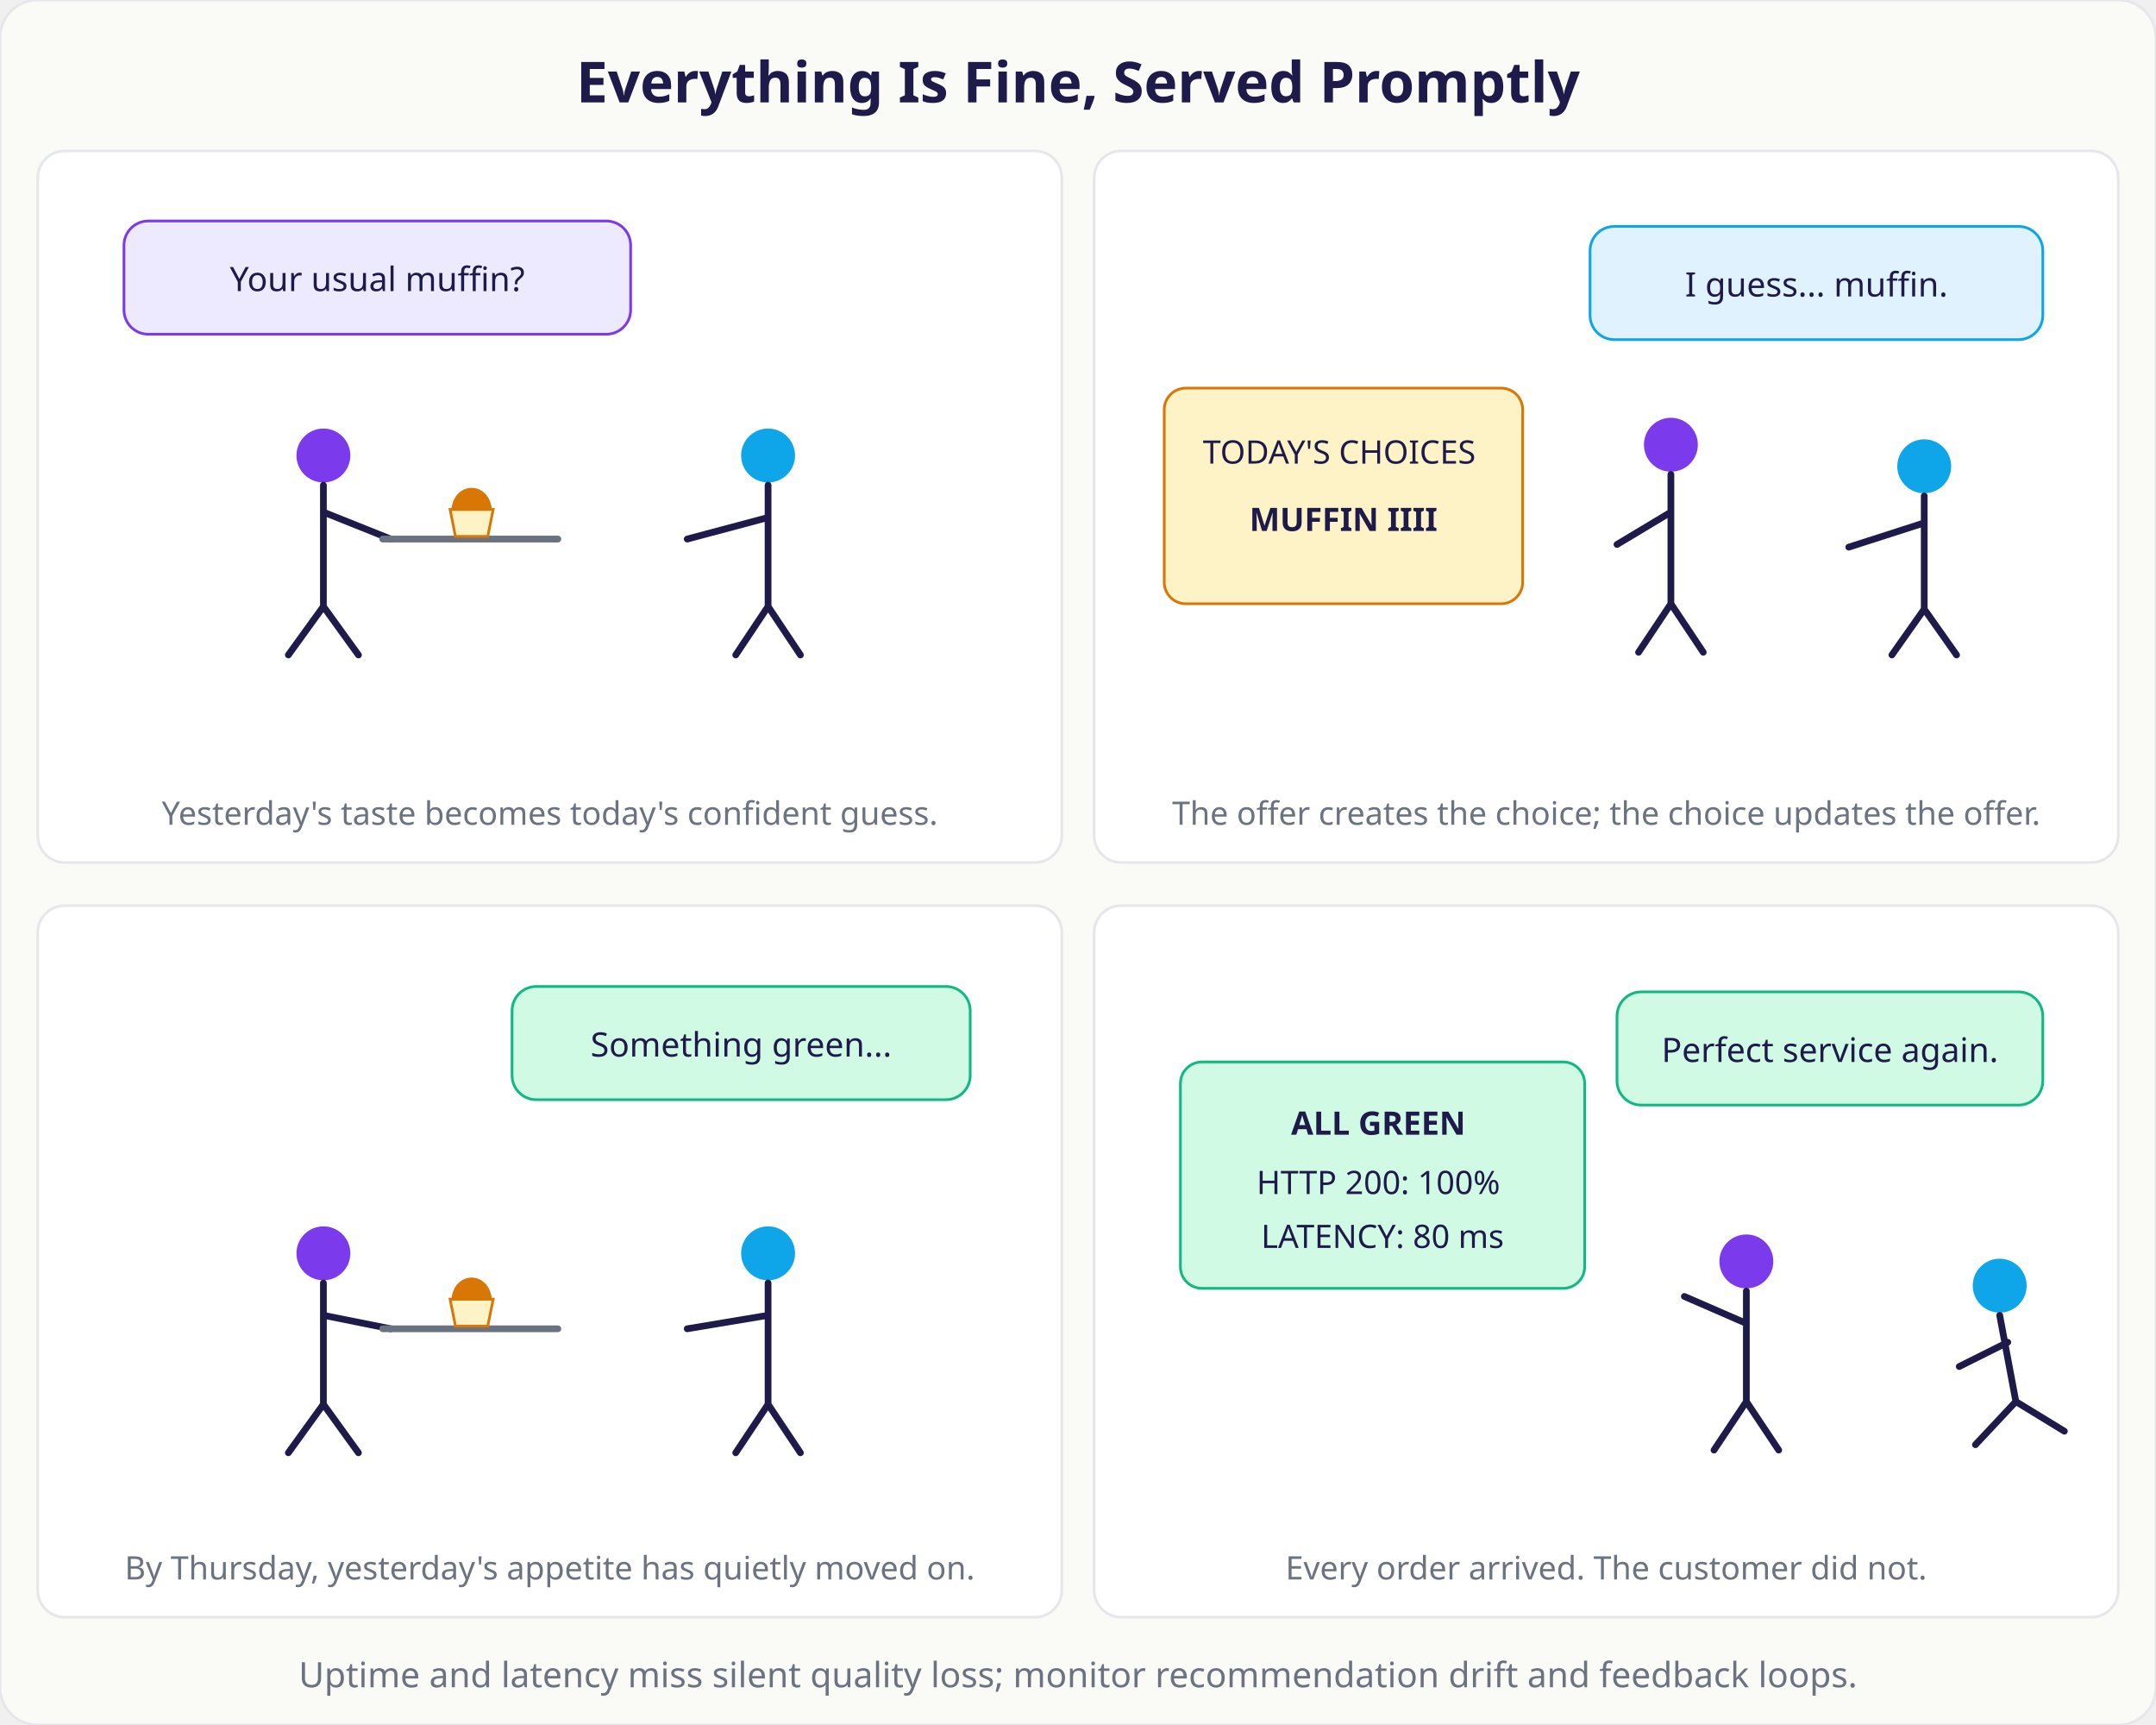
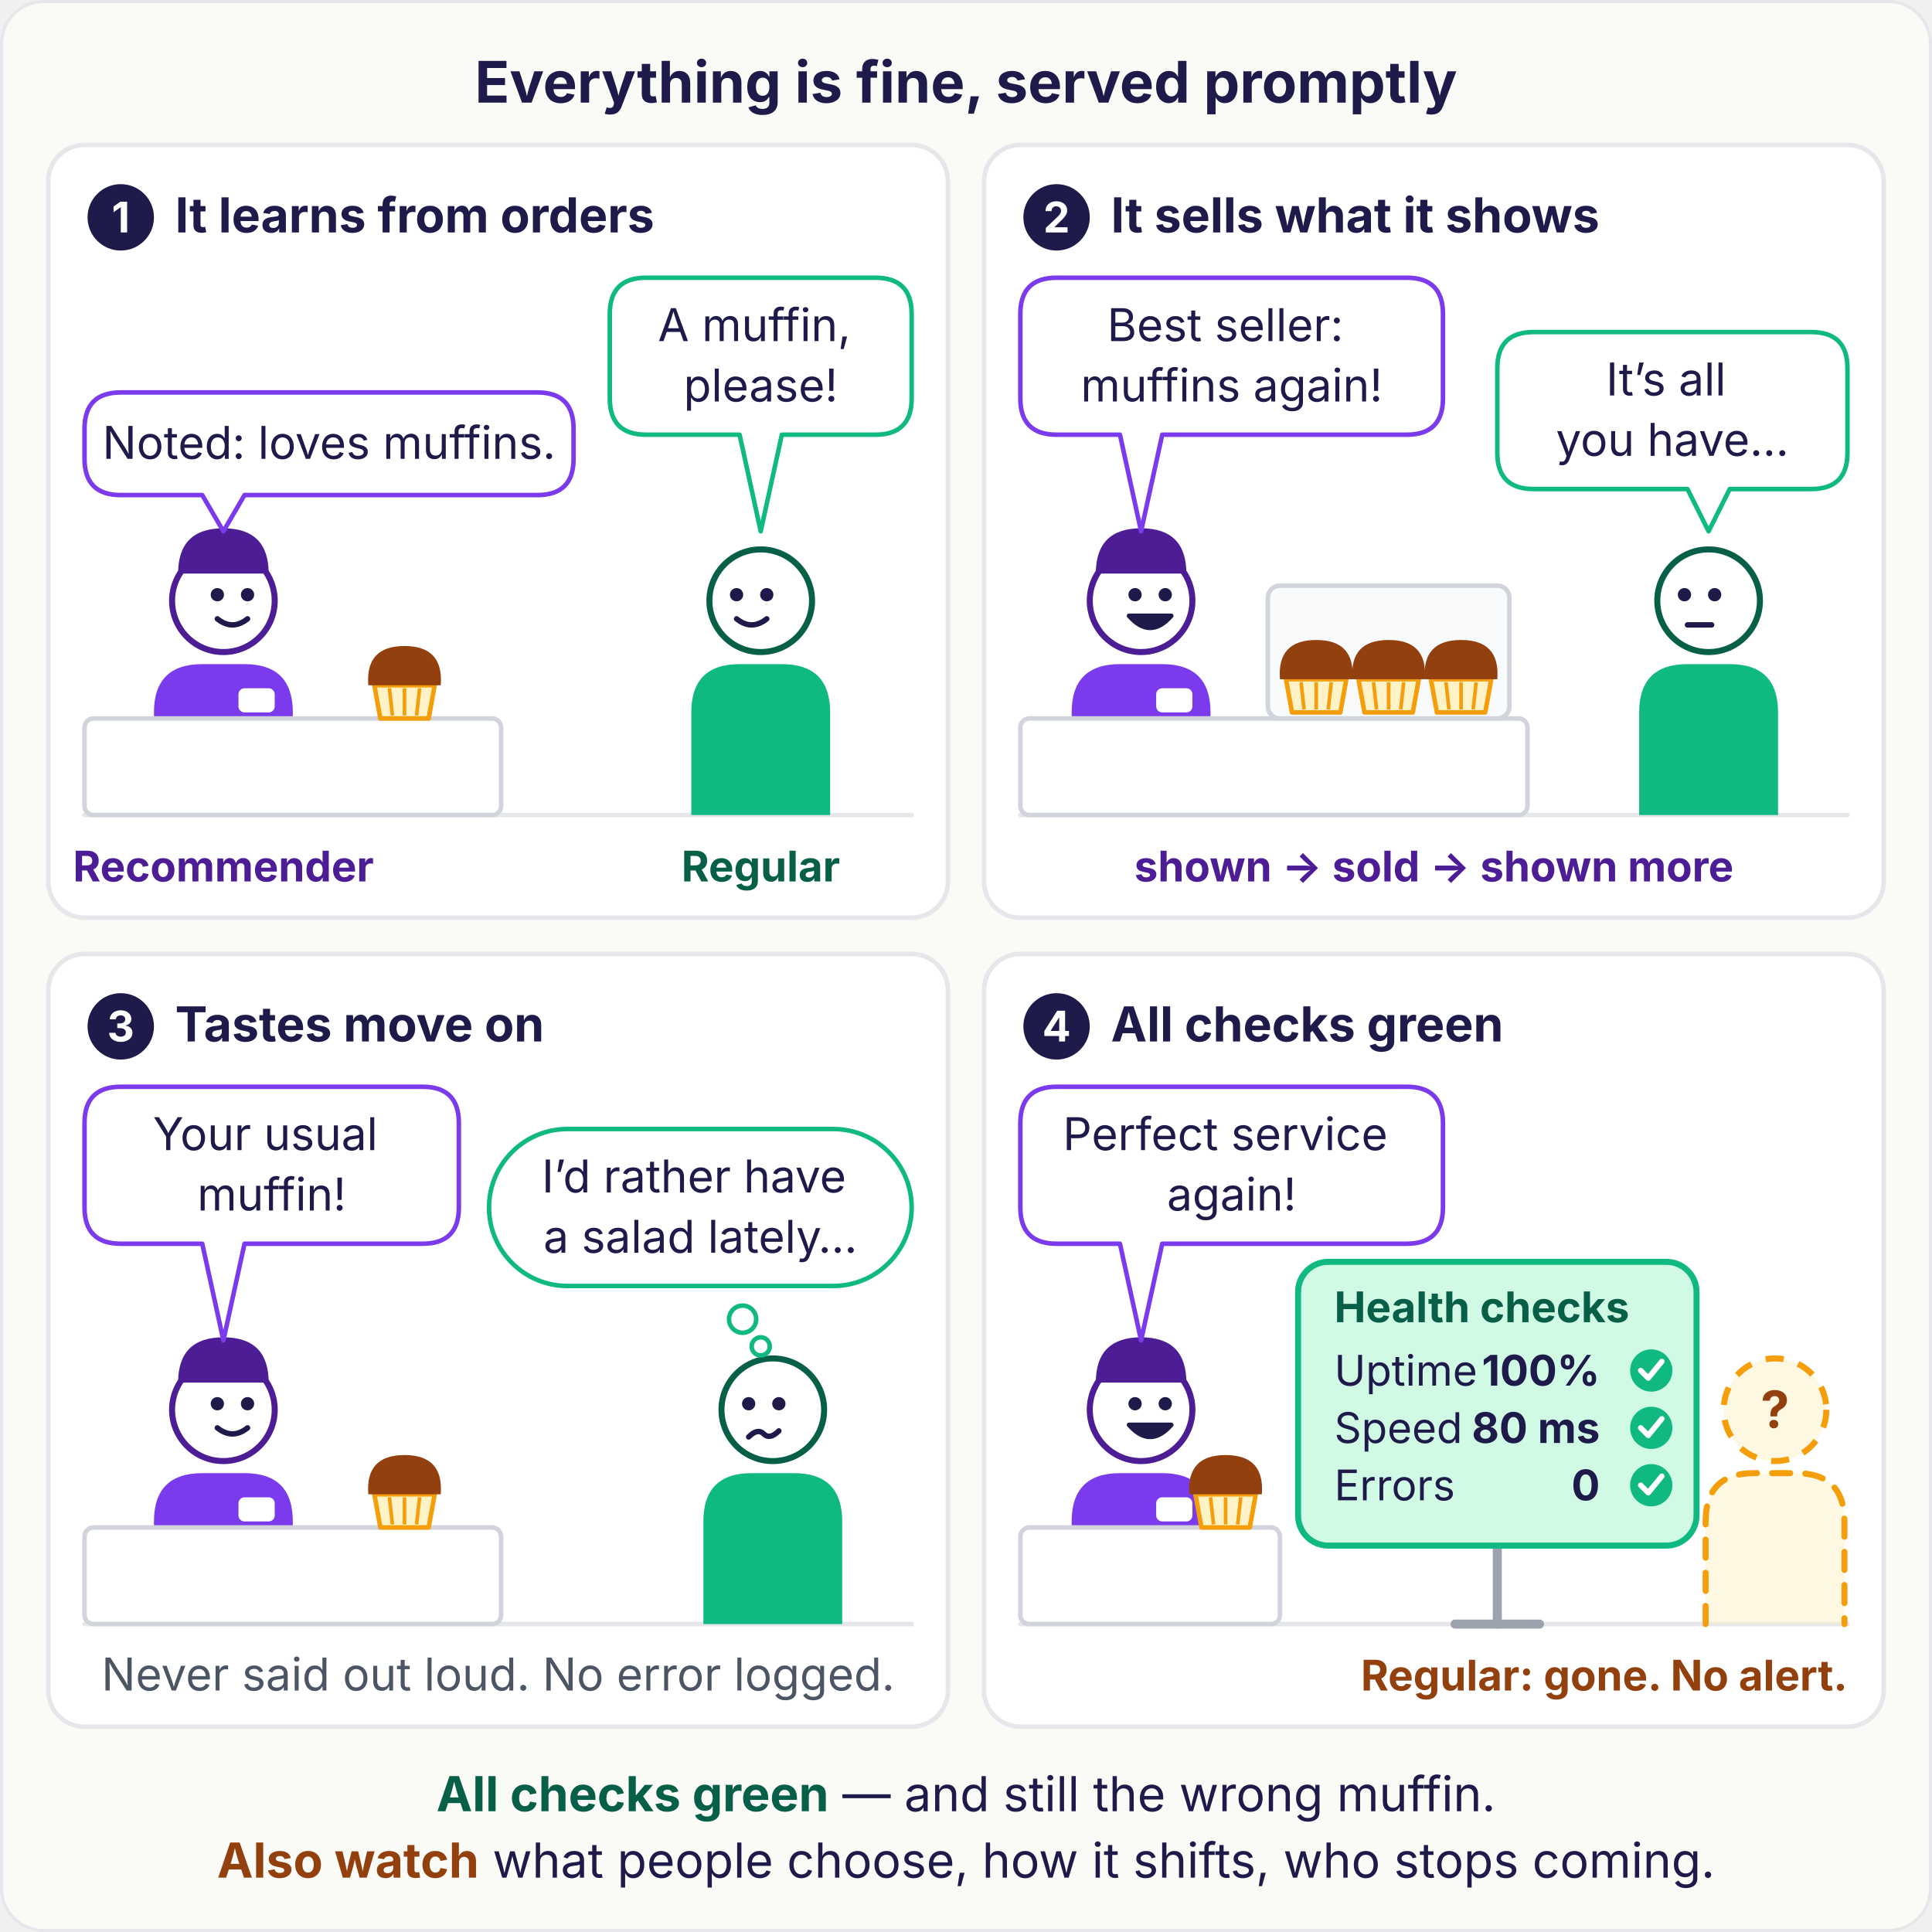
- <svg xmlns="http://www.w3.org/2000/svg" viewBox="0 0 800 640" font-family="system-ui,sans-serif">
-   <rect width="800" height="640" rx="14" fill="#FAFAF7" stroke="#E5E7EB" />
-   <text x="400" y="38" font-size="21" font-weight="700" fill="#1E1B4B" text-anchor="middle">Everything Is Fine, Served Promptly</text>
-   <rect x="14" y="56" width="380" height="264" rx="10" fill="#FFFFFF" stroke="#E5E7EB" />
-   <rect x="46" y="82" width="188" height="42" rx="9" fill="#EDE9FE" stroke="#7C3AED" />
-   <text x="140" y="108" font-size="12.5" fill="#1E1B4B" text-anchor="middle">Your usual muffin?</text>
-   <circle cx="120" cy="169" r="10" fill="#7C3AED" />
-   <path d="M120 180 L120 225 M120 190 L145 200 M120 225 L107 243 M120 225 L133 243" fill="none" stroke="#1E1B4B" stroke-width="2.5" stroke-linecap="round" />
-   <circle cx="285" cy="169" r="10" fill="#0EA5E9" />
-   <path d="M285 180 L285 225 M285 192 L255 200 M285 225 L273 243 M285 225 L297 243" fill="none" stroke="#1E1B4B" stroke-width="2.5" stroke-linecap="round" />
-   <path d="M142 200 L207 200" fill="none" stroke="#6B7280" stroke-width="2.5" stroke-linecap="round" />
-   <path d="M167 189 L183 189 L181 199 L169 199 Z" fill="#FEF3C7" stroke="#D97706" />
-   <path d="M168 189 C169 179 181 179 182 189 Z" fill="#D97706" stroke="#D97706" />
-   <text x="204" y="306" font-size="12" fill="#6B7280" text-anchor="middle">Yesterday's taste becomes today's confident guess.</text>
-   <rect x="406" y="56" width="380" height="264" rx="10" fill="#FFFFFF" stroke="#E5E7EB" />
-   <rect x="432" y="144" width="133" height="80" rx="8" fill="#FEF3C7" stroke="#D97706" />
-   <text x="498.5" y="172" font-size="12" fill="#1E1B4B" text-anchor="middle">
-     <tspan x="498.5" dy="0">TODAY'S CHOICES</tspan>
-     <tspan x="498.5" dy="25" font-weight="700">MUFFIN  IIII</tspan>
-   </text>
-   <rect x="590" y="84" width="168" height="42" rx="9" fill="#E0F2FE" stroke="#0EA5E9" />
-   <text x="674" y="110" font-size="12.5" fill="#1E1B4B" text-anchor="middle">I guess... muffin.</text>
-   <circle cx="620" cy="165" r="10" fill="#7C3AED" />
-   <path d="M620 176 L620 224 M620 190 L600 202 M620 224 L608 242 M620 224 L632 242" fill="none" stroke="#1E1B4B" stroke-width="2.5" stroke-linecap="round" />
-   <circle cx="714" cy="173" r="10" fill="#0EA5E9" />
-   <path d="M714 184 L714 226 M714 194 L686 203 M714 226 L702 243 M714 226 L726 243" fill="none" stroke="#1E1B4B" stroke-width="2.5" stroke-linecap="round" />
-   <text x="596" y="306" font-size="12" fill="#6B7280" text-anchor="middle">The offer creates the choice; the choice updates the offer.</text>
-   <rect x="14" y="336" width="380" height="264" rx="10" fill="#FFFFFF" stroke="#E5E7EB" />
-   <rect x="190" y="366" width="170" height="42" rx="9" fill="#D1FAE5" stroke="#10B981" />
-   <text x="275" y="392" font-size="12.5" fill="#1E1B4B" text-anchor="middle">Something green...</text>
-   <circle cx="120" cy="465" r="10" fill="#7C3AED" />
-   <path d="M120 476 L120 521 M120 488 L145 493 M120 521 L107 539 M120 521 L133 539" fill="none" stroke="#1E1B4B" stroke-width="2.5" stroke-linecap="round" />
-   <circle cx="285" cy="465" r="10" fill="#0EA5E9" />
-   <path d="M285 476 L285 521 M285 488 L255 493 M285 521 L273 539 M285 521 L297 539" fill="none" stroke="#1E1B4B" stroke-width="2.5" stroke-linecap="round" />
-   <path d="M142 493 L207 493" fill="none" stroke="#6B7280" stroke-width="2.5" stroke-linecap="round" />
-   <path d="M167 482 L183 482 L181 492 L169 492 Z" fill="#FEF3C7" stroke="#D97706" />
-   <path d="M168 482 C169 472 181 472 182 482 Z" fill="#D97706" stroke="#D97706" />
-   <text x="204" y="586" font-size="12" fill="#6B7280" text-anchor="middle">By Thursday, yesterday's appetite has quietly moved on.</text>
-   <rect x="406" y="336" width="380" height="264" rx="10" fill="#FFFFFF" stroke="#E5E7EB" />
-   <rect x="438" y="394" width="150" height="84" rx="8" fill="#D1FAE5" stroke="#10B981" />
-   <text x="513" y="421" font-size="12" fill="#1E1B4B" text-anchor="middle">
-     <tspan x="513" dy="0" font-weight="700">ALL GREEN</tspan>
-     <tspan x="513" dy="22">HTTP 200: 100%</tspan>
-     <tspan x="513" dy="20">LATENCY: 80 ms</tspan>
-   </text>
-   <rect x="600" y="368" width="158" height="42" rx="9" fill="#D1FAE5" stroke="#10B981" />
-   <text x="679" y="394" font-size="12.5" fill="#1E1B4B" text-anchor="middle">Perfect service again.</text>
-   <circle cx="648" cy="468" r="10" fill="#7C3AED" />
-   <path d="M648 479 L648 520 M648 491 L625 481 M648 520 L636 538 M648 520 L660 538" fill="none" stroke="#1E1B4B" stroke-width="2.5" stroke-linecap="round" />
-   <circle cx="742" cy="477" r="10" fill="#0EA5E9" />
-   <path d="M742 488 L748 520 M745 498 L727 507 M748 520 L733 536 M748 520 L766 531" fill="none" stroke="#1E1B4B" stroke-width="2.5" stroke-linecap="round" />
-   <text x="596" y="586" font-size="12" fill="#6B7280" text-anchor="middle">Every order arrived. The customer did not.</text>
-   <text x="400" y="626" font-size="13" fill="#6B7280" text-anchor="middle">Uptime and latency miss silent quality loss; monitor recommendation drift and feedback loops.</text>
+ <svg xmlns="http://www.w3.org/2000/svg" viewBox="0 0 640 640" font-family="system-ui, -apple-system, 'Segoe UI', sans-serif" role="img" aria-labelledby="pb082-title pb082-desc">
+   <defs>
+     <g id="pb082-muffin">
+       <path d="M-8,0 L-10,-11 H10 L8,0 Z" fill="#FEF3C7" stroke="#F59E0B" stroke-width="1.5" stroke-linejoin="round" />
+       <path d="M-4,-1 L-5,-10 M0,-1 V-10 M4,-1 L5,-10" stroke="#F59E0B" stroke-width="1.2" />
+       <path d="M-12,-11 Q-13,-24 0,-24 Q13,-24 12,-11 Z" fill="#92400E" />
+     </g>
+   </defs>
+   <rect x=".5" y=".5" width="639" height="639" rx="14" fill="#FAFAF7" stroke="#E5E7EB" />
+   <text x="320" y="34" text-anchor="middle" font-size="19" font-weight="700" fill="#1E1B4B">Everything is fine, served promptly</text>
+   <g transform="translate(16,48)">
+     <rect x="0" y="0" width="298" height="256" rx="12" fill="#FFFFFF" stroke="#E5E7EB" stroke-width="1.5" />
+     <circle cx="24" cy="24" r="11" fill="#1E1B4B" />
+     <text x="24" y="29" text-anchor="middle" font-size="14" font-weight="700" fill="#FFFFFF">1</text>
+     <text x="42" y="29" font-size="16" font-weight="700" fill="#1E1B4B">It learns from orders</text>
+     <path d="M12,222 H286" stroke="#E5E7EB" stroke-width="1.5" stroke-linecap="round" />
+     <path d="M35,222 V188 Q35,172 51,172 H65 Q81,172 81,188 V222 Z" fill="#7C3AED" />
+     <rect x="63" y="180" width="12" height="8" rx="2" fill="#FFFFFF" />
+     <circle cx="58" cy="151" r="17" fill="#FFFFFF" stroke="#4C1D95" stroke-width="2" />
+     <circle cx="56" cy="149" r="2.2" fill="#1E1B4B" />
+     <circle cx="66" cy="149" r="2.2" fill="#1E1B4B" />
+     <path d="M56,157 Q61,161 66,157" fill="none" stroke="#1E1B4B" stroke-width="1.8" stroke-linecap="round" />
+     <path d="M43,142 Q43,127 58,127 Q73,127 73,142 Z" fill="#4C1D95" />
+     <rect x="12" y="190" width="138" height="32" rx="3" fill="#FFFFFF" stroke="#D1D5DB" stroke-width="1.5" />
+     <use href="#pb082-muffin" x="118" y="190" />
+     <path d="M213,222 V188 Q213,172 229,172 H243 Q259,172 259,188 V222 Z" fill="#10B981" />
+     <circle cx="236" cy="151" r="17" fill="#FFFFFF" stroke="#065F46" stroke-width="2" />
+     <circle cx="228" cy="149" r="2.2" fill="#1E1B4B" />
+     <circle cx="238" cy="149" r="2.2" fill="#1E1B4B" />
+     <path d="M228,157 Q233,161 238,157" fill="none" stroke="#1E1B4B" stroke-width="1.8" stroke-linecap="round" />
+     <path d="M198,44 H274 Q286,44 286,56 V84 Q286,96 274,96 H243 L236,128 L229,96 H198 Q186,96 186,84 V56 Q186,44 198,44 Z" fill="#FFFFFF" stroke="#10B981" stroke-width="1.5" stroke-linejoin="round" />
+     <text x="236" y="65" text-anchor="middle" font-size="15" fill="#1E1B4B">
+       <tspan x="236">A muffin,</tspan>
+       <tspan x="236" dy="20">please!</tspan>
+     </text>
+     <path d="M24,82 H162 Q174,82 174,94 V104 Q174,116 162,116 H65 L58,128 L51,116 H24 Q12,116 12,104 V94 Q12,82 24,82 Z" fill="#FFFFFF" stroke="#7C3AED" stroke-width="1.5" stroke-linejoin="round" />
+     <text x="93" y="104" text-anchor="middle" font-size="15" fill="#1E1B4B">Noted: loves muffins.</text>
+     <text x="58" y="244" text-anchor="middle" font-size="14" font-weight="700" fill="#4C1D95">Recommender</text>
+     <text x="236" y="244" text-anchor="middle" font-size="14" font-weight="700" fill="#065F46">Regular</text>
+   </g>
+   <g transform="translate(326,48)">
+     <rect x="0" y="0" width="298" height="256" rx="12" fill="#FFFFFF" stroke="#E5E7EB" stroke-width="1.5" />
+     <circle cx="24" cy="24" r="11" fill="#1E1B4B" />
+     <text x="24" y="29" text-anchor="middle" font-size="14" font-weight="700" fill="#FFFFFF">2</text>
+     <text x="42" y="29" font-size="16" font-weight="700" fill="#1E1B4B">It sells what it shows</text>
+     <path d="M12,222 H286" stroke="#E5E7EB" stroke-width="1.5" stroke-linecap="round" />
+     <path d="M29,222 V188 Q29,172 45,172 H59 Q75,172 75,188 V222 Z" fill="#7C3AED" />
+     <rect x="57" y="180" width="12" height="8" rx="2" fill="#FFFFFF" />
+     <circle cx="52" cy="151" r="17" fill="#FFFFFF" stroke="#4C1D95" stroke-width="2" />
+     <circle cx="50" cy="149" r="2.2" fill="#1E1B4B" />
+     <circle cx="60" cy="149" r="2.2" fill="#1E1B4B" />
+     <path d="M48,156 Q55,164 62,156 Z" fill="#1E1B4B" stroke="#1E1B4B" stroke-width="1.5" stroke-linejoin="round" />
+     <path d="M37,142 Q37,127 52,127 Q67,127 67,142 Z" fill="#4C1D95" />
+     <rect x="12" y="190" width="168" height="32" rx="3" fill="#FFFFFF" stroke="#D1D5DB" stroke-width="1.5" />
+     <rect x="94" y="146" width="80" height="44" rx="4" fill="#F9FAFB" stroke="#D1D5DB" stroke-width="1.5" />
+     <use href="#pb082-muffin" x="110" y="188" />
+     <use href="#pb082-muffin" x="134" y="188" />
+     <use href="#pb082-muffin" x="158" y="188" />
+     <path d="M217,222 V188 Q217,172 233,172 H247 Q263,172 263,188 V222 Z" fill="#10B981" />
+     <circle cx="240" cy="151" r="17" fill="#FFFFFF" stroke="#065F46" stroke-width="2" />
+     <circle cx="232" cy="149" r="2.2" fill="#1E1B4B" />
+     <circle cx="242" cy="149" r="2.2" fill="#1E1B4B" />
+     <path d="M233,159 H241" stroke="#1E1B4B" stroke-width="1.8" stroke-linecap="round" />
+     <path d="M24,44 H140 Q152,44 152,56 V84 Q152,96 140,96 H59 L52,128 L45,96 H24 Q12,96 12,84 V56 Q12,44 24,44 Z" fill="#FFFFFF" stroke="#7C3AED" stroke-width="1.5" stroke-linejoin="round" />
+     <text x="82" y="65" text-anchor="middle" font-size="15" fill="#1E1B4B">
+       <tspan x="82">Best seller:</tspan>
+       <tspan x="82" dy="20">muffins again!</tspan>
+     </text>
+     <path d="M182,62 H274 Q286,62 286,74 V102 Q286,114 274,114 H247 L240,128 L233,114 H182 Q170,114 170,102 V74 Q170,62 182,62 Z" fill="#FFFFFF" stroke="#10B981" stroke-width="1.5" stroke-linejoin="round" />
+     <text x="228" y="83" text-anchor="middle" font-size="15" fill="#1E1B4B">
+       <tspan x="228">It’s all</tspan>
+       <tspan x="228" dy="20">you have…</tspan>
+     </text>
+     <text x="149" y="244" text-anchor="middle" font-size="14" font-weight="700" fill="#4C1D95">shown → sold → shown more</text>
+   </g>
+   <g transform="translate(16,316)">
+     <rect x="0" y="0" width="298" height="256" rx="12" fill="#FFFFFF" stroke="#E5E7EB" stroke-width="1.5" />
+     <circle cx="24" cy="24" r="11" fill="#1E1B4B" />
+     <text x="24" y="29" text-anchor="middle" font-size="14" font-weight="700" fill="#FFFFFF">3</text>
+     <text x="42" y="29" font-size="16" font-weight="700" fill="#1E1B4B">Tastes move on</text>
+     <path d="M12,222 H286" stroke="#E5E7EB" stroke-width="1.5" stroke-linecap="round" />
+     <path d="M35,222 V188 Q35,172 51,172 H65 Q81,172 81,188 V222 Z" fill="#7C3AED" />
+     <rect x="63" y="180" width="12" height="8" rx="2" fill="#FFFFFF" />
+     <circle cx="58" cy="151" r="17" fill="#FFFFFF" stroke="#4C1D95" stroke-width="2" />
+     <circle cx="56" cy="149" r="2.2" fill="#1E1B4B" />
+     <circle cx="66" cy="149" r="2.2" fill="#1E1B4B" />
+     <path d="M56,157 Q61,161 66,157" fill="none" stroke="#1E1B4B" stroke-width="1.8" stroke-linecap="round" />
+     <path d="M43,142 Q43,127 58,127 Q73,127 73,142 Z" fill="#4C1D95" />
+     <rect x="12" y="190" width="138" height="32" rx="3" fill="#FFFFFF" stroke="#D1D5DB" stroke-width="1.5" />
+     <use href="#pb082-muffin" x="118" y="190" />
+     <path d="M217,222 V188 Q217,172 233,172 H247 Q263,172 263,188 V222 Z" fill="#10B981" />
+     <circle cx="240" cy="151" r="17" fill="#FFFFFF" stroke="#065F46" stroke-width="2" />
+     <circle cx="232" cy="149" r="2.2" fill="#1E1B4B" />
+     <circle cx="242" cy="149" r="2.2" fill="#1E1B4B" />
+     <path d="M232,160 Q235,157 237,159 Q239,161 242,158" fill="none" stroke="#1E1B4B" stroke-width="1.8" stroke-linecap="round" />
+     <path d="M24,44 H124 Q136,44 136,56 V84 Q136,96 124,96 H65 L58,128 L51,96 H24 Q12,96 12,84 V56 Q12,44 24,44 Z" fill="#FFFFFF" stroke="#7C3AED" stroke-width="1.5" stroke-linejoin="round" />
+     <text x="74" y="65" text-anchor="middle" font-size="15" fill="#1E1B4B">
+       <tspan x="74">Your usual</tspan>
+       <tspan x="74" dy="20">muffin!</tspan>
+     </text>
+     <rect x="146" y="58" width="140" height="52" rx="26" fill="#FFFFFF" stroke="#10B981" stroke-width="1.5" />
+     <circle cx="230" cy="121" r="4.5" fill="#FFFFFF" stroke="#10B981" stroke-width="1.5" />
+     <circle cx="236" cy="130" r="3" fill="#FFFFFF" stroke="#10B981" stroke-width="1.5" />
+     <text x="216" y="79" text-anchor="middle" font-size="15" fill="#1E1B4B">
+       <tspan x="216">I’d rather have</tspan>
+       <tspan x="216" dy="20">a salad lately…</tspan>
+     </text>
+     <text x="149" y="244" text-anchor="middle" font-size="15" fill="#4B5563">Never said out loud. No error logged.</text>
+   </g>
+   <g transform="translate(326,316)">
+     <rect x="0" y="0" width="298" height="256" rx="12" fill="#FFFFFF" stroke="#E5E7EB" stroke-width="1.5" />
+     <circle cx="24" cy="24" r="11" fill="#1E1B4B" />
+     <text x="24" y="29" text-anchor="middle" font-size="14" font-weight="700" fill="#FFFFFF">4</text>
+     <text x="42" y="29" font-size="16" font-weight="700" fill="#1E1B4B">All checks green</text>
+     <path d="M12,222 H286" stroke="#E5E7EB" stroke-width="1.5" stroke-linecap="round" />
+     <path d="M29,222 V188 Q29,172 45,172 H59 Q75,172 75,188 V222 Z" fill="#7C3AED" />
+     <rect x="57" y="180" width="12" height="8" rx="2" fill="#FFFFFF" />
+     <circle cx="52" cy="151" r="17" fill="#FFFFFF" stroke="#4C1D95" stroke-width="2" />
+     <circle cx="50" cy="149" r="2.2" fill="#1E1B4B" />
+     <circle cx="60" cy="149" r="2.2" fill="#1E1B4B" />
+     <path d="M48,156 Q55,164 62,156 Z" fill="#1E1B4B" stroke="#1E1B4B" stroke-width="1.5" stroke-linejoin="round" />
+     <path d="M37,142 Q37,127 52,127 Q67,127 67,142 Z" fill="#4C1D95" />
+     <rect x="12" y="190" width="86" height="32" rx="3" fill="#FFFFFF" stroke="#D1D5DB" stroke-width="1.5" />
+     <use href="#pb082-muffin" x="80" y="190" />
+     <path d="M170,196 V222" stroke="#9CA3AF" stroke-width="3" stroke-linecap="round" />
+     <path d="M156,222 H184" stroke="#9CA3AF" stroke-width="3" stroke-linecap="round" />
+     <rect x="104" y="102" width="132" height="94" rx="10" fill="#D1FAE5" stroke="#10B981" stroke-width="2" />
+     <text x="116" y="122" font-size="14" font-weight="700" fill="#065F46">Health checks</text>
+     <text x="116" y="143" font-size="14" fill="#1E1B4B">Uptime</text>
+     <text x="204" y="143" text-anchor="end" font-size="14" font-weight="700" fill="#1E1B4B">100%</text>
+     <circle cx="221" cy="138" r="7" fill="#10B981" />
+     <path d="M217.5,138 L220,140.5 L224.5,135" fill="none" stroke="#FFFFFF" stroke-width="1.8" stroke-linecap="round" stroke-linejoin="round" />
+     <text x="116" y="162" font-size="14" fill="#1E1B4B">Speed</text>
+     <text x="204" y="162" text-anchor="end" font-size="14" font-weight="700" fill="#1E1B4B">80 ms</text>
+     <circle cx="221" cy="157" r="7" fill="#10B981" />
+     <path d="M217.5,157 L220,159.5 L224.5,154" fill="none" stroke="#FFFFFF" stroke-width="1.8" stroke-linecap="round" stroke-linejoin="round" />
+     <text x="116" y="181" font-size="14" fill="#1E1B4B">Errors</text>
+     <text x="204" y="181" text-anchor="end" font-size="14" font-weight="700" fill="#1E1B4B">0</text>
+     <circle cx="221" cy="176" r="7" fill="#10B981" />
+     <path d="M217.5,176 L220,178.5 L224.5,173" fill="none" stroke="#FFFFFF" stroke-width="1.8" stroke-linecap="round" stroke-linejoin="round" />
+     <path d="M239,222 V188 Q239,172 255,172 H269 Q285,172 285,188 V222" fill="#FEF3C7" fill-opacity="0.5" stroke="#F59E0B" stroke-width="2" stroke-dasharray="6 5" stroke-linecap="round" />
+     <circle cx="262" cy="151" r="17" fill="#FEF3C7" fill-opacity="0.5" stroke="#F59E0B" stroke-width="2" stroke-dasharray="6 5" />
+     <text x="262" y="157" text-anchor="middle" font-size="17" font-weight="700" fill="#92400E">?</text>
+     <path d="M24,44 H140 Q152,44 152,56 V84 Q152,96 140,96 H59 L52,128 L45,96 H24 Q12,96 12,84 V56 Q12,44 24,44 Z" fill="#FFFFFF" stroke="#7C3AED" stroke-width="1.5" stroke-linejoin="round" />
+     <text x="82" y="65" text-anchor="middle" font-size="15" fill="#1E1B4B">
+       <tspan x="82">Perfect service</tspan>
+       <tspan x="82" dy="20">again!</tspan>
+     </text>
+     <text x="286" y="244" text-anchor="end" font-size="14" font-weight="700" fill="#92400E">Regular: gone. No alert.</text>
+   </g>
+   <text x="320" y="600" text-anchor="middle" font-size="16" fill="#1E1B4B">
+     <tspan font-weight="700" fill="#065F46">All checks green</tspan> — and still the wrong muffin.</text>
+   <text x="320" y="622" text-anchor="middle" font-size="16" fill="#1E1B4B">
+     <tspan font-weight="700" fill="#92400E">Also watch</tspan> what people choose, how it shifts, who stops coming.</text>
</svg>
